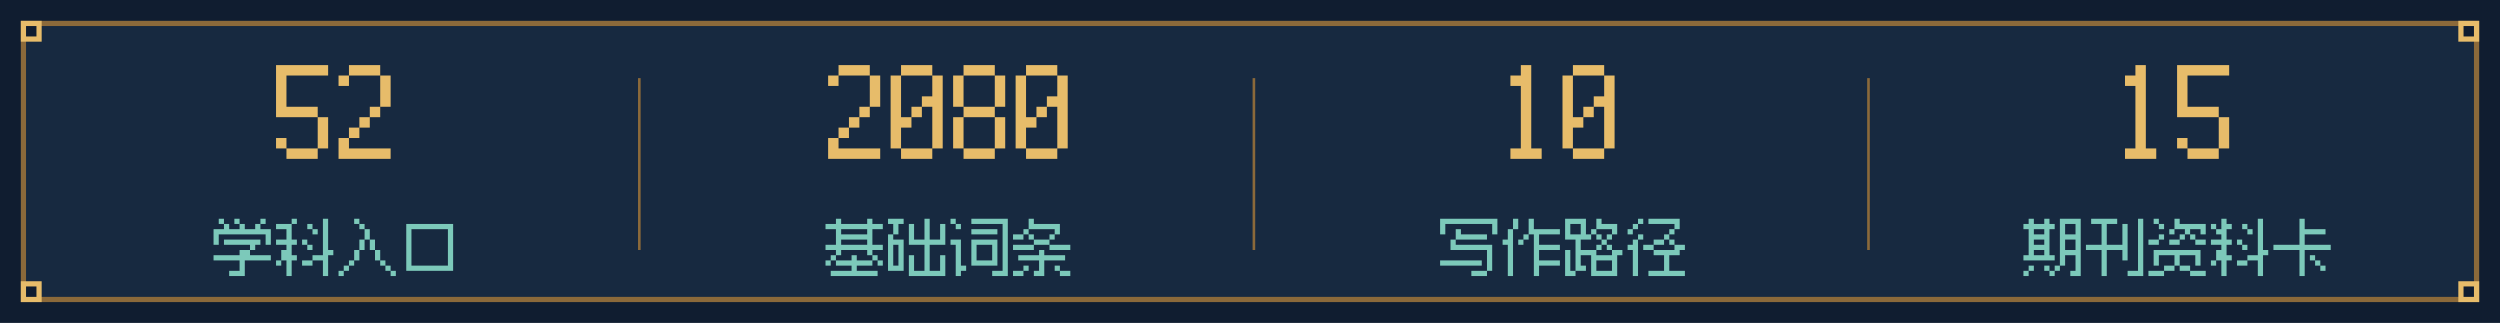
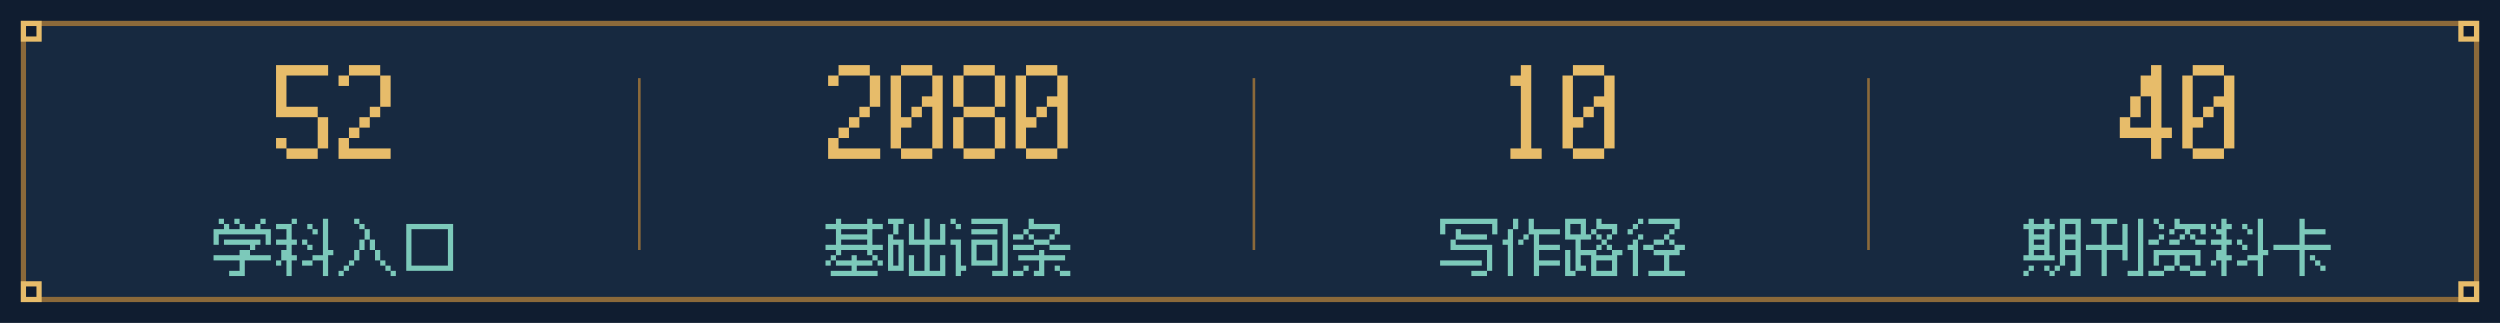
- <svg xmlns="http://www.w3.org/2000/svg" xml:lang="zh-CN" width="960" height="124" viewBox="0 0 960 124" role="img" aria-label="52 个学科入口 · 2080 条基础词条 · 10 类写作路径 · 15 份期刊资料卡">
+ <svg xmlns="http://www.w3.org/2000/svg" xml:lang="zh-CN" width="960" height="124" viewBox="0 0 960 124" role="img" aria-label="52 个学科入口 · 2080 条基础词条 · 10 类写作路径 · 40 份期刊资料卡">
  <rect x="0" y="0" width="960" height="124" fill="#101d30" />
  <rect x="8" y="8" width="944" height="108" fill="#8b693a" />
  <rect x="10" y="10" width="940" height="104" fill="#172940" />
  <rect x="8" y="8" width="8" height="8" fill="#e7bc6a" />
  <rect x="10" y="10" width="4" height="4" fill="#101d30" />
  <rect x="944" y="8" width="8" height="8" fill="#e7bc6a" />
  <rect x="946" y="10" width="4" height="4" fill="#101d30" />
  <rect x="8" y="108" width="8" height="8" fill="#e7bc6a" />
  <rect x="10" y="110" width="4" height="4" fill="#101d30" />
  <rect x="944" y="108" width="8" height="8" fill="#e7bc6a" />
  <rect x="946" y="110" width="4" height="4" fill="#101d30" />
  <path fill="#e7bc6a" transform="translate(106 61) scale(0.04 -0.04)" d="M0 900H500V800H100V500H400V400H0ZM400 400H500V100H400ZM0 200H100V100H0ZM100 100H400V0H100ZM700 900H1000V800H700ZM600 800H700V700H600ZM1000 800H1100V500H1000ZM900 500H1000V400H900ZM800 400H900V300H800ZM700 300H800V200H700ZM600 200H700V100H1100V0H600Z" />
  <path fill="#7cc9ba" transform="translate(82 104) scale(0.02 -0.02)" d="M100 1000H200V900H100ZM400 1000H500V900H400ZM900 1000H1000V900H900ZM200 900H300V800H500V900H600V800H800V900H900V800H1100V500H1000V700H100V500H0V800H200ZM200 600H900V500H800V400H700V500H200ZM500 400H700V300H1100V200H600V-100H300V0H500V200H0V300H500ZM1500 1000H1600V900H1500ZM2100 1000H2200V400H2300V300H2200V-100H2100V200H1900V300H2100ZM1200 900H1500V600H1600V500H1500V300H1600V200H1500V-100H1400V200H1300V400H1400V500H1200V600H1400V800H1200ZM1800 900H1900V800H1800ZM1900 800H2000V700H1900ZM1700 600H1800V500H1700ZM1800 500H1900V400H1800ZM1200 200H1300V100H1200ZM1700 200H1900V100H1700ZM2700 1000H2800V900H2700ZM2800 900H2900V800H2800ZM2900 800H3000V600H2900ZM2800 600H2900V400H2800ZM3000 600H3100V400H3000ZM2700 400H2800V200H2700ZM3100 400H3200V200H3100ZM2600 200H2700V100H2600ZM3200 200H3300V100H3200ZM2500 100H2600V0H2500ZM3300 100H3400V0H3300ZM2400 0H2500V-100H2400ZM3400 0H3500V-100H3400ZM3700 900H4600V0H3700ZM3800 800V100H4500V800Z" />
  <rect x="245" y="30" width="1" height="66" fill="#8b693a" />
  <path fill="#e7bc6a" transform="translate(318 61) scale(0.04 -0.04)" d="M100 900H400V800H100ZM0 800H100V700H0ZM400 800H500V500H400ZM300 500H400V400H300ZM200 400H300V300H200ZM100 300H200V200H100ZM0 200H100V100H500V0H0ZM700 900H1000V800H700ZM600 800H700V400H800V300H700V100H600ZM1000 800H1100V100H1000V500H900V600H1000ZM800 500H900V400H800ZM700 100H1000V0H700ZM1300 900H1600V800H1300ZM1200 800H1300V500H1200ZM1600 800H1700V500H1600ZM1300 500H1600V400H1300ZM1200 400H1300V100H1200ZM1600 400H1700V100H1600ZM1300 100H1600V0H1300ZM1900 900H2200V800H1900ZM1800 800H1900V400H2000V300H1900V100H1800ZM2200 800H2300V100H2200V500H2100V600H2200ZM2000 500H2100V400H2000ZM1900 100H2200V0H1900Z" />
  <path fill="#7cc9ba" transform="translate(317 104) scale(0.02 -0.02)" d="M200 1000H300V900H800V1000H900V900H1100V800H900V500H1100V400H900V300H800V400H300V300H200V400H0V500H200V800H0V900H200ZM300 800V700H800V800ZM300 600V500H800V600ZM100 300H200V200H100ZM500 300H600V200H900V100H600V0H1000V-100H100V0H500V100H200V200H500ZM900 300H1000V200H900ZM0 200H100V100H0ZM1000 200H1100V100H1000ZM1200 1000H1500V900H1400V700H1300V900H1200ZM1900 1000H2000V600H2200V900H2300V500H2000V0H2200V300H2300V-100H1600V300H1700V0H1900V500H1600V900H1700V600H1900ZM1200 700H1300V600H1500V0H1200ZM1400 500H1300V100H1400ZM2400 1000H2500V900H2400ZM2800 1000H3500V-100H3200V0H3400V900H2800ZM2500 900H2600V800H2500ZM2800 800H3300V700H2800ZM2400 600H2600V100H2700V0H2600V-100H2500V500H2400ZM2800 600H3300V100H2800ZM2900 500V200H3200V500ZM3900 1000H4000V900H4500V700H4400V800H3900ZM3800 800H3900V700H3800ZM3600 700H3800V600H3600ZM3900 700H4000V600H3900ZM4300 700H4400V600H4300ZM4000 600H4300V500H4000ZM3600 500H4000V400H3600ZM4300 500H4700V400H4300ZM4100 400H4200V300H4600V200H4200V-100H4000V0H4100V200H3700V300H4100ZM3800 100H3900V0H3800ZM4400 100H4500V0H4400ZM3600 0H3800V-100H3600ZM4500 0H4700V-100H4500Z" />
  <rect x="481" y="30" width="1" height="66" fill="#8b693a" />
  <path fill="#e7bc6a" transform="translate(576 61) scale(0.04 -0.04)" d="M200 900H300V100H400V0H100V100H200V700H100V800H200ZM700 900H1000V800H700ZM600 800H700V400H800V300H700V100H600ZM1000 800H1100V100H1000V500H900V600H1000ZM800 500H900V400H800ZM700 100H1000V0H700Z" />
  <path fill="#7cc9ba" transform="translate(553 104) scale(0.02 -0.02)" d="M0 1000H1100V700H1000V900H100V700H0ZM300 800H400V700H900V600H300ZM200 600H300V500H1000V0H900V400H200ZM0 200H800V100H0ZM600 0H900V-100H600ZM1400 1000H1500V800H1400ZM1700 1000H1800V800H2300V700H1900V500H2300V400H1900V200H2300V100H1900V-100H1800V700H1700ZM1300 800H1400V-100H1300V500H1200V600H1300ZM1600 700H1700V600H1600ZM1500 600H1600V500H1500ZM2400 1000H2800V700H2900V600H2700V400H3000V300H3300V400H3500V300H3400V-100H2900V300H2700V100H2800V0H2600V600H2400ZM2500 900V700H2700V900ZM3000 1000H3100V900H3400V700H3300V800H3000ZM2900 800H3000V700H2900ZM3000 700H3100V600H3000ZM3200 700H3300V600H3200ZM3100 600H3200V500H3100ZM3000 500H3100V400H3000ZM3200 500H3300V400H3200ZM2400 400H2500V0H2600V-100H2400ZM3000 200V0H3300V200ZM3800 1000H3900V900H3800ZM4000 1000H4600V800H4500V900H4000ZM3700 900H3800V800H3700ZM3600 800H3700V700H3600ZM4400 800H4500V700H4400ZM3800 700H3900V600H3800ZM4300 700H4400V600H4300ZM3700 600H3800V-100H3700V400H3600V500H3700ZM4100 600H4300V500H4100ZM4400 600H4500V500H4400ZM3900 500H4100V400H3900ZM4500 500H4700V400H4600V300H4400V0H4700V-100H4000V0H4300V300H4100V400H4500Z" />
  <rect x="717" y="30" width="1" height="66" fill="#8b693a" />
-   <path fill="#e7bc6a" transform="translate(812 61) scale(0.04 -0.04)" d="M200 900H300V100H400V0H100V100H200V700H100V800H200ZM600 900H1100V800H700V500H1000V400H600ZM1000 400H1100V100H1000ZM600 200H700V100H600ZM700 100H1000V0H700Z" />
+   <path fill="#e7bc6a" transform="translate(814 61) scale(0.04 -0.04)" d="M300 900H400V300H500V200H400V0H300V200H0V400H100V300H300V600H200V800H300ZM100 600H200V400H100ZM700 900H1000V800H700ZM600 800H700V400H800V300H700V100H600ZM1000 800H1100V100H1000V500H900V600H1000ZM800 500H900V400H800ZM700 100H1000V0H700Z" />
  <path fill="#7cc9ba" transform="translate(777 104) scale(0.02 -0.02)" d="M100 1000H200V900H400V1000H500V900H600V800H500V300H600V200H0V300H100V800H0V900H100ZM700 1000H1100V-100H900V0H1000V300H800V100H700ZM800 900V700H1000V900ZM200 800V700H400V800ZM200 600V500H400V600ZM800 600V400H1000V600ZM200 400V300H400V400ZM100 100H200V0H100ZM400 100H500V0H400ZM600 100H700V0H600ZM0 0H100V-100H0ZM500 0H600V-100H500ZM1300 1000H1800V900H1600V500H1900V900H2000V200H1900V400H1600V-100H1500V400H1200V500H1500V900H1300ZM2200 1000H2300V-100H2000V0H2200ZM2500 1000H2600V900H2500ZM2900 1000H3000V900H3500V700H3400V800H3200V700H3100V800H2900ZM2600 900H2700V800H2600ZM2800 800H2900V700H2800ZM2600 700H2700V600H2600ZM3000 700H3100V600H3000ZM3200 700H3300V600H3200ZM2400 600H2600V500H2400ZM2800 600H3000V500H2800ZM3300 600H3500V500H3300ZM2500 400H3400V100H3300V300H3000V100H2900V300H2600V100H2500ZM2700 100H2900V0H2700ZM3000 100H3200V0H3000ZM2400 0H2700V-100H2400ZM3200 0H3500V-100H3200ZM3800 1000H3900V900H4000V800H3900V600H4000V500H3900V300H4000V200H3900V-100H3800V200H3700V400H3800V500H3600V600H3800V700H3700V800H3800ZM4500 1000H4600V400H4700V300H4600V-100H4500V200H4300V300H4500ZM3600 900H3700V800H3600ZM4200 900H4300V800H4200ZM4300 800H4400V700H4300ZM4100 600H4200V500H4100ZM4200 500H4300V400H4200ZM3600 200H3700V100H3600ZM4100 200H4300V100H4100ZM5300 1000H5400V800H5800V700H5400V500H5900V400H5400V-100H5300V400H4800V500H5300ZM5500 300H5600V200H5500ZM5600 200H5700V100H5600ZM5700 100H5800V0H5700Z" />
</svg>
